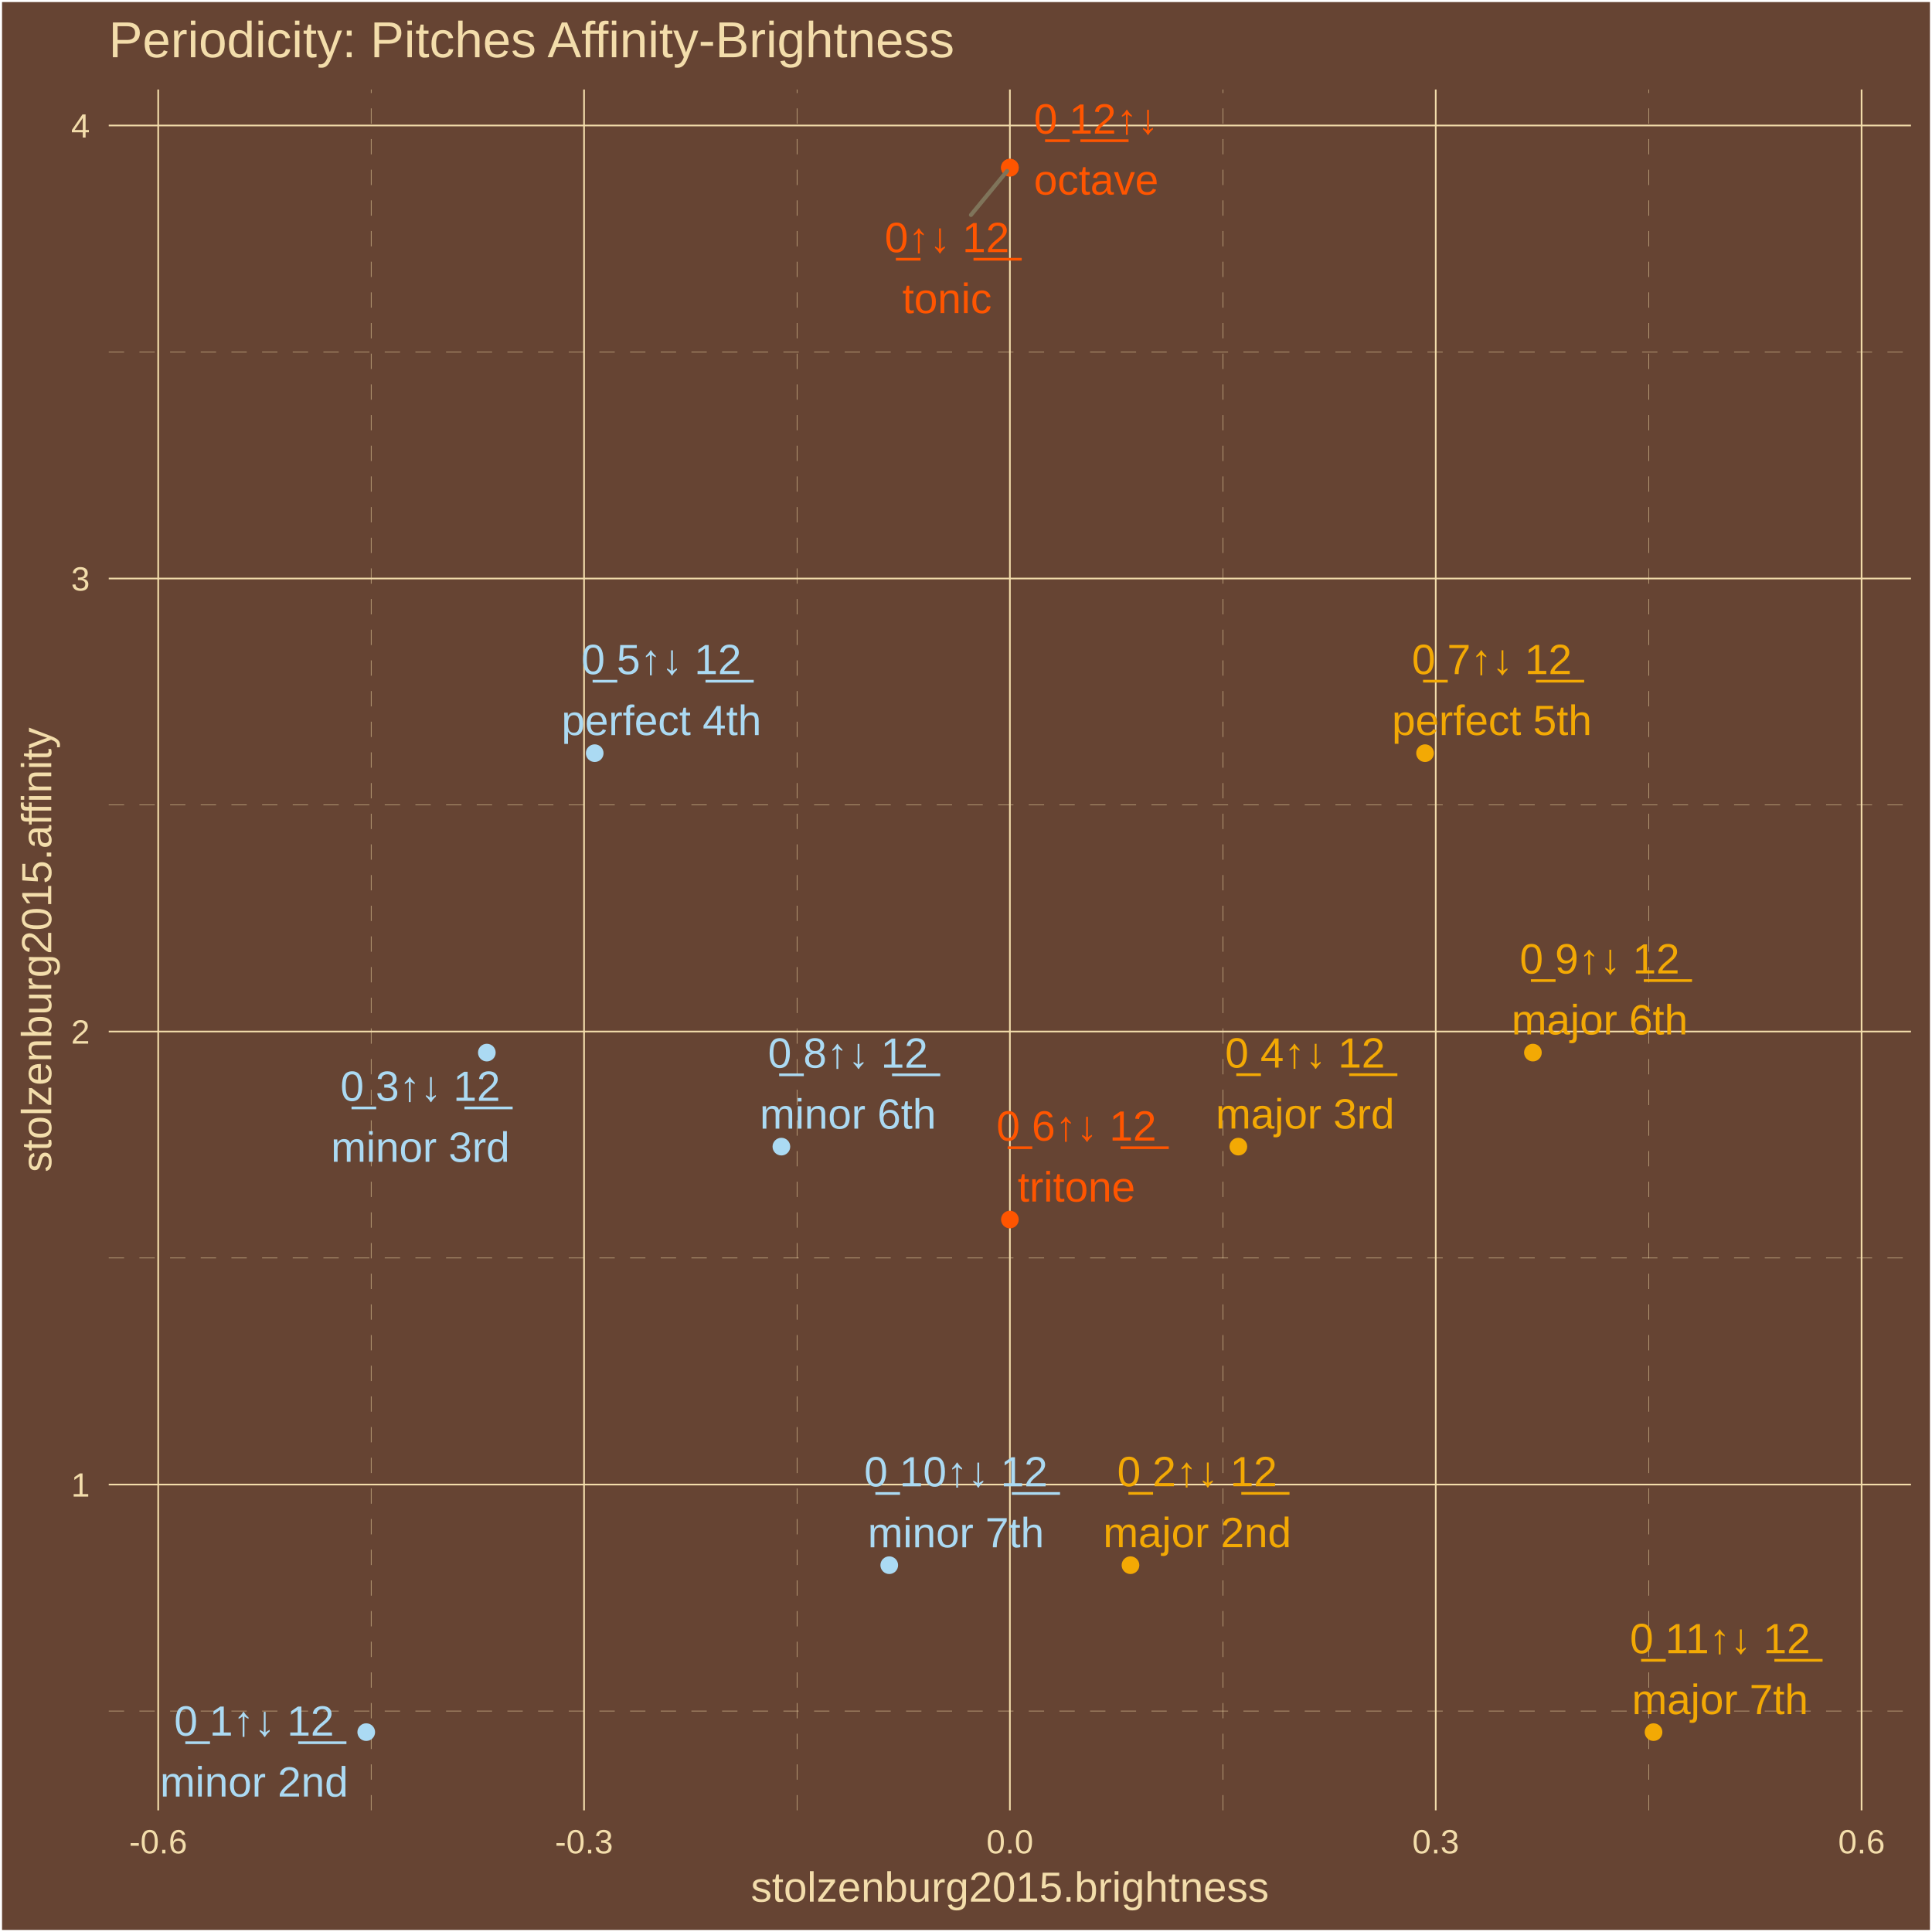
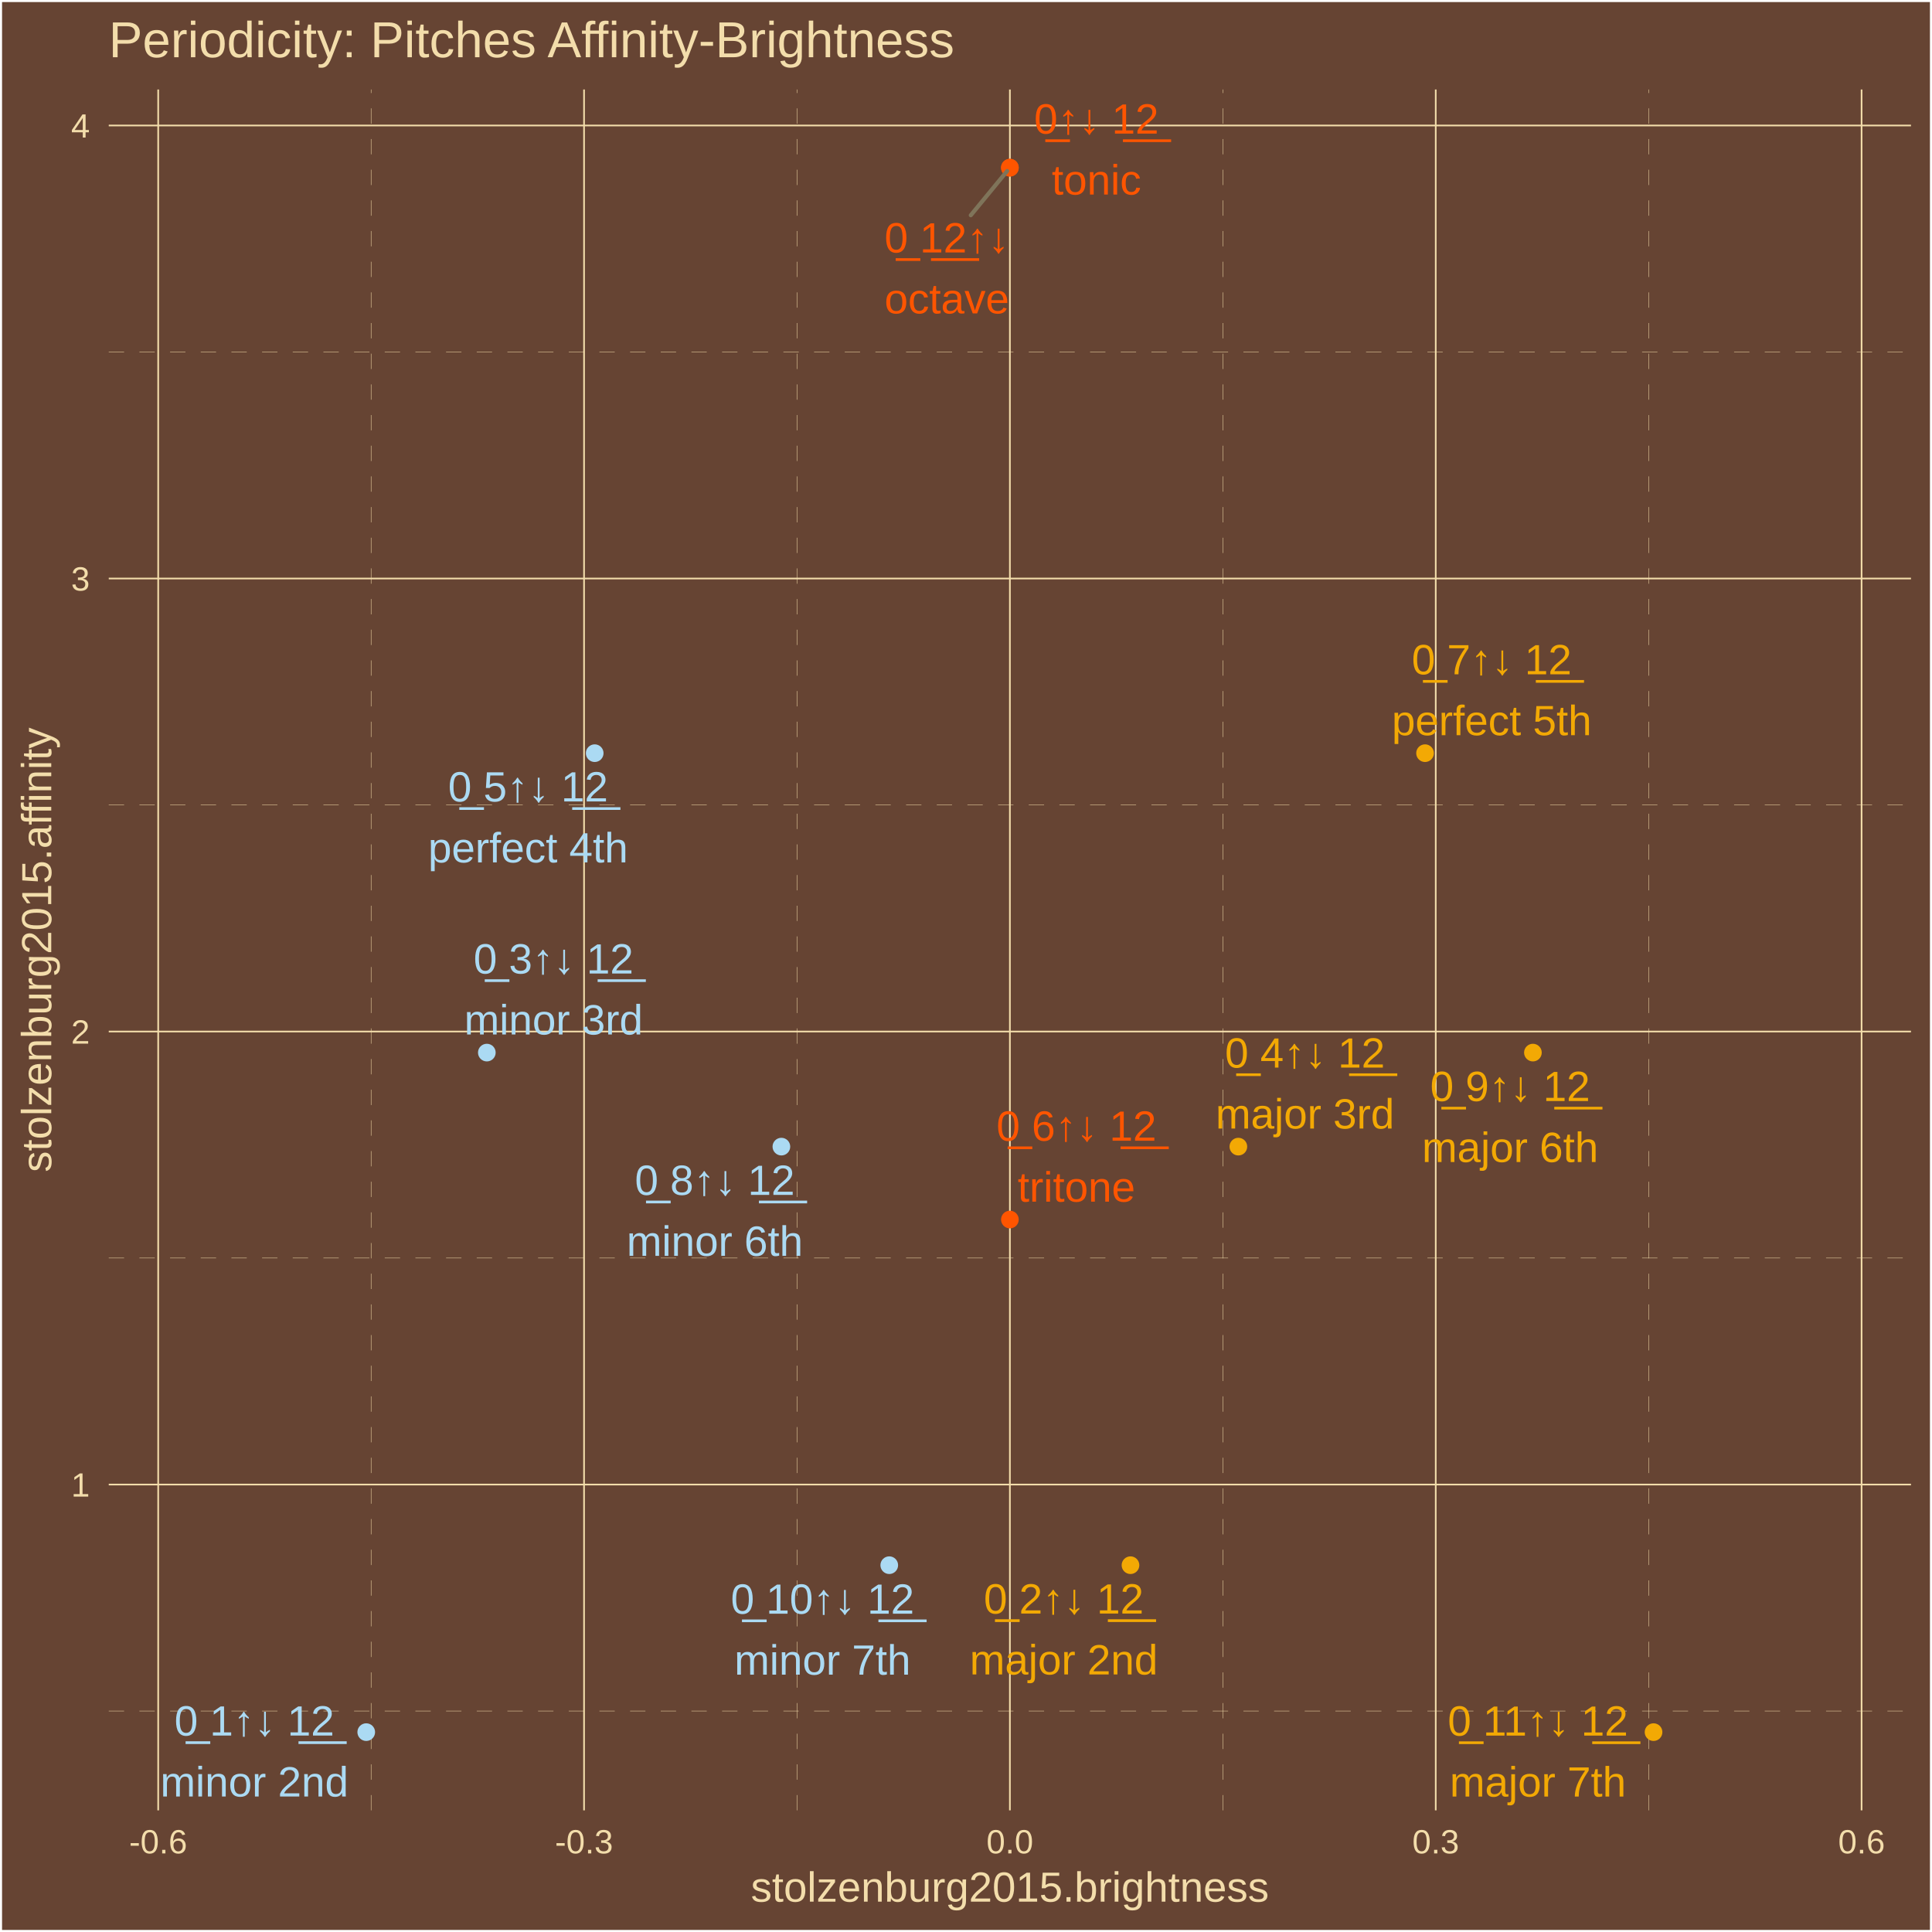
<svg xmlns="http://www.w3.org/2000/svg" class="svglite" width="504.00pt" height="504.00pt" viewBox="0 0 504.00 504.00">
  <defs>
    <style type="text/css">
    .svglite line, .svglite polyline, .svglite polygon, .svglite path, .svglite rect, .svglite circle {
      fill: none;
      stroke: #000000;
      stroke-linecap: round;
      stroke-linejoin: round;
      stroke-miterlimit: 10.00;
    }
    .svglite text {
      white-space: pre;
    }
  </style>
  </defs>
  <rect width="100%" height="100%" style="stroke: none; fill: #664433;" />
  <defs>
    <clipPath id="cpMC4wMHw1MDQuMDB8MC4wMHw1MDQuMDA=">
      <rect x="0.00" y="0.00" width="504.00" height="504.00" />
    </clipPath>
  </defs>
  <g clip-path="url(#cpMC4wMHw1MDQuMDB8MC4wMHw1MDQuMDA=)">
    <rect x="0.00" y="-0" width="504.00" height="504.00" style="stroke-width: 1.07; stroke: #FFFFFF; fill: #664433;" />
  </g>
  <defs>
    <clipPath id="cpMjguMzd8NDk4LjUyfDIzLjM0fDQ3Mi4yNw==">
      <rect x="28.37" y="23.34" width="470.15" height="448.93" />
    </clipPath>
  </defs>
  <g clip-path="url(#cpMjguMzd8NDk4LjUyfDIzLjM0fDQ3Mi4yNw==)">
    <rect x="28.37" y="23.34" width="470.15" height="448.93" style="stroke-width: 1.07; stroke: none; fill: #664433;" />
    <polyline points="28.37,446.36 498.52,446.36 " style="stroke-width: 0.11; stroke: #F3DDAB; stroke-dasharray: 4.00,4.00; stroke-linecap: butt;" />
    <polyline points="28.37,328.18 498.52,328.18 " style="stroke-width: 0.11; stroke: #F3DDAB; stroke-dasharray: 4.00,4.00; stroke-linecap: butt;" />
    <polyline points="28.37,210.00 498.52,210.00 " style="stroke-width: 0.11; stroke: #F3DDAB; stroke-dasharray: 4.00,4.00; stroke-linecap: butt;" />
    <polyline points="28.37,91.83 498.52,91.83 " style="stroke-width: 0.11; stroke: #F3DDAB; stroke-dasharray: 4.00,4.00; stroke-linecap: butt;" />
    <polyline points="96.81,472.27 96.81,23.34 " style="stroke-width: 0.11; stroke: #F3DDAB; stroke-dasharray: 4.00,4.00; stroke-linecap: butt;" />
    <polyline points="207.90,472.27 207.90,23.34 " style="stroke-width: 0.11; stroke: #F3DDAB; stroke-dasharray: 4.00,4.00; stroke-linecap: butt;" />
    <polyline points="318.99,472.27 318.99,23.34 " style="stroke-width: 0.11; stroke: #F3DDAB; stroke-dasharray: 4.00,4.00; stroke-linecap: butt;" />
    <polyline points="430.08,472.27 430.08,23.34 " style="stroke-width: 0.11; stroke: #F3DDAB; stroke-dasharray: 4.00,4.00; stroke-linecap: butt;" />
    <polyline points="28.37,387.27 498.52,387.27 " style="stroke-width: 0.43; stroke: #F3DDAB; stroke-linecap: butt;" />
    <polyline points="28.37,269.09 498.52,269.09 " style="stroke-width: 0.43; stroke: #F3DDAB; stroke-linecap: butt;" />
    <polyline points="28.37,150.92 498.52,150.92 " style="stroke-width: 0.43; stroke: #F3DDAB; stroke-linecap: butt;" />
    <polyline points="28.37,32.74 498.52,32.74 " style="stroke-width: 0.43; stroke: #F3DDAB; stroke-linecap: butt;" />
    <polyline points="41.27,472.27 41.27,23.34 " style="stroke-width: 0.43; stroke: #F3DDAB; stroke-linecap: butt;" />
    <polyline points="152.36,472.27 152.36,23.34 " style="stroke-width: 0.43; stroke: #F3DDAB; stroke-linecap: butt;" />
    <polyline points="263.45,472.27 263.45,23.34 " style="stroke-width: 0.43; stroke: #F3DDAB; stroke-linecap: butt;" />
    <polyline points="374.54,472.27 374.54,23.34 " style="stroke-width: 0.43; stroke: #F3DDAB; stroke-linecap: butt;" />
    <polyline points="485.63,472.27 485.63,23.34 " style="stroke-width: 0.43; stroke: #F3DDAB; stroke-linecap: butt;" />
    <circle cx="263.45" cy="43.74" r="1.95" style="stroke-width: 0.71; stroke: #FF5500; fill: #FF5500;" />
    <circle cx="95.54" cy="451.86" r="1.95" style="stroke-width: 0.71; stroke: #ABDAF3; fill: #ABDAF3;" />
    <circle cx="294.91" cy="408.31" r="1.95" style="stroke-width: 0.71; stroke: #F3A904; fill: #F3A904;" />
    <circle cx="127.00" cy="274.59" r="1.95" style="stroke-width: 0.71; stroke: #ABDAF3; fill: #ABDAF3;" />
    <circle cx="323.05" cy="299.12" r="1.95" style="stroke-width: 0.71; stroke: #F3A904; fill: #F3A904;" />
    <circle cx="155.14" cy="196.48" r="1.95" style="stroke-width: 0.71; stroke: #ABDAF3; fill: #ABDAF3;" />
    <circle cx="263.45" cy="318.14" r="1.95" style="stroke-width: 0.71; stroke: #FF5500; fill: #FF5500;" />
    <circle cx="371.75" cy="196.48" r="1.95" style="stroke-width: 0.71; stroke: #F3A904; fill: #F3A904;" />
    <circle cx="203.84" cy="299.12" r="1.95" style="stroke-width: 0.71; stroke: #ABDAF3; fill: #ABDAF3;" />
    <circle cx="399.89" cy="274.59" r="1.95" style="stroke-width: 0.71; stroke: #F3A904; fill: #F3A904;" />
    <circle cx="231.98" cy="408.31" r="1.95" style="stroke-width: 0.71; stroke: #ABDAF3; fill: #ABDAF3;" />
    <circle cx="431.36" cy="451.86" r="1.95" style="stroke-width: 0.71; stroke: #F3A904; fill: #F3A904;" />
    <circle cx="263.45" cy="43.74" r="1.95" style="stroke-width: 0.71; stroke: #FF5500; fill: #FF5500;" />
-     <line x1="253.30" y1="56.07" x2="262.73" y2="44.61" style="stroke-width: 1.07; stroke: #7F745A;" />
-     <text x="247.05" y="65.78" text-anchor="middle" style="font-size: 11.04px;fill: #FF5500; font-family: &quot;Arial&quot;;" textLength="35.45px" lengthAdjust="spacingAndGlyphs">0̲↑↓ 1̲2̲</text>
-     <text x="247.05" y="81.68" text-anchor="middle" style="font-size: 11.04px;fill: #FF5500; font-family: &quot;Arial&quot;;" textLength="23.30px" lengthAdjust="spacingAndGlyphs">tonic</text>
-     <text x="66.29" y="452.77" text-anchor="middle" style="font-size: 11.04px;fill: #ABDAF3; font-family: &quot;Arial&quot;;" textLength="44.65px" lengthAdjust="spacingAndGlyphs">0̲ 1↑↓ 1̲2̲</text>
-     <text x="66.29" y="468.67" text-anchor="middle" style="font-size: 11.04px;fill: #ABDAF3; font-family: &quot;Arial&quot;;" textLength="49.05px" lengthAdjust="spacingAndGlyphs">minor 2nd</text>
-     <text x="312.31" y="387.72" text-anchor="middle" style="font-size: 11.04px;fill: #F3A904; font-family: &quot;Arial&quot;;" textLength="44.65px" lengthAdjust="spacingAndGlyphs">0̲ 2↑↓ 1̲2̲</text>
-     <text x="312.31" y="403.62" text-anchor="middle" style="font-size: 11.04px;fill: #F3A904; font-family: &quot;Arial&quot;;" textLength="49.05px" lengthAdjust="spacingAndGlyphs">major 2nd</text>
-     <text x="109.65" y="287.18" text-anchor="middle" style="font-size: 11.04px;fill: #ABDAF3; font-family: &quot;Arial&quot;;" textLength="44.65px" lengthAdjust="spacingAndGlyphs">0̲ 3↑↓ 1̲2̲</text>
-     <text x="109.65" y="303.08" text-anchor="middle" style="font-size: 11.04px;fill: #ABDAF3; font-family: &quot;Arial&quot;;" textLength="46.58px" lengthAdjust="spacingAndGlyphs">minor 3rd</text>
-     <text x="340.45" y="278.50" text-anchor="middle" style="font-size: 11.04px;fill: #F3A904; font-family: &quot;Arial&quot;;" textLength="44.65px" lengthAdjust="spacingAndGlyphs">0̲ 4↑↓ 1̲2̲</text>
-     <text x="340.45" y="294.40" text-anchor="middle" style="font-size: 11.04px;fill: #F3A904; font-family: &quot;Arial&quot;;" textLength="46.58px" lengthAdjust="spacingAndGlyphs">major 3rd</text>
-     <text x="172.54" y="175.86" text-anchor="middle" style="font-size: 11.04px;fill: #ABDAF3; font-family: &quot;Arial&quot;;" textLength="44.65px" lengthAdjust="spacingAndGlyphs">0̲ 5↑↓ 1̲2̲</text>
-     <text x="172.54" y="191.76" text-anchor="middle" style="font-size: 11.04px;fill: #ABDAF3; font-family: &quot;Arial&quot;;" textLength="52.13px" lengthAdjust="spacingAndGlyphs">perfect 4th</text>
-     <text x="280.81" y="297.55" text-anchor="middle" style="font-size: 11.04px;fill: #FF5500; font-family: &quot;Arial&quot;;" textLength="44.65px" lengthAdjust="spacingAndGlyphs">0̲ 6↑↓ 1̲2̲</text>
-     <text x="280.81" y="313.45" text-anchor="middle" style="font-size: 11.04px;fill: #FF5500; font-family: &quot;Arial&quot;;" textLength="30.66px" lengthAdjust="spacingAndGlyphs">tritone</text>
-     <text x="389.18" y="175.84" text-anchor="middle" style="font-size: 11.04px;fill: #F3A904; font-family: &quot;Arial&quot;;" textLength="44.65px" lengthAdjust="spacingAndGlyphs">0̲ 7↑↓ 1̲2̲</text>
-     <text x="389.18" y="191.74" text-anchor="middle" style="font-size: 11.04px;fill: #F3A904; font-family: &quot;Arial&quot;;" textLength="52.13px" lengthAdjust="spacingAndGlyphs">perfect 5th</text>
-     <text x="221.20" y="278.53" text-anchor="middle" style="font-size: 11.04px;fill: #ABDAF3; font-family: &quot;Arial&quot;;" textLength="44.65px" lengthAdjust="spacingAndGlyphs">0̲ 8↑↓ 1̲2̲</text>
-     <text x="221.20" y="294.43" text-anchor="middle" style="font-size: 11.04px;fill: #ABDAF3; font-family: &quot;Arial&quot;;" textLength="45.98px" lengthAdjust="spacingAndGlyphs">minor 6th</text>
-     <text x="417.31" y="253.95" text-anchor="middle" style="font-size: 11.04px;fill: #F3A904; font-family: &quot;Arial&quot;;" textLength="44.65px" lengthAdjust="spacingAndGlyphs">0̲ 9↑↓ 1̲2̲</text>
-     <text x="417.31" y="269.85" text-anchor="middle" style="font-size: 11.04px;fill: #F3A904; font-family: &quot;Arial&quot;;" textLength="45.98px" lengthAdjust="spacingAndGlyphs">major 6th</text>
-     <text x="249.37" y="387.75" text-anchor="middle" style="font-size: 11.04px;fill: #ABDAF3; font-family: &quot;Arial&quot;;" textLength="50.79px" lengthAdjust="spacingAndGlyphs">0̲ 10↑↓ 1̲2̲</text>
-     <text x="249.37" y="403.65" text-anchor="middle" style="font-size: 11.04px;fill: #ABDAF3; font-family: &quot;Arial&quot;;" textLength="45.98px" lengthAdjust="spacingAndGlyphs">minor 7th</text>
-     <text x="448.71" y="431.27" text-anchor="middle" style="font-size: 11.04px;fill: #F3A904; font-family: &quot;Arial&quot;;" textLength="50.79px" lengthAdjust="spacingAndGlyphs">0̲ 11↑↓ 1̲2̲</text>
-     <text x="448.71" y="447.16" text-anchor="middle" style="font-size: 11.04px;fill: #F3A904; font-family: &quot;Arial&quot;;" textLength="45.98px" lengthAdjust="spacingAndGlyphs">major 7th</text>
-     <text x="285.97" y="34.85" text-anchor="middle" style="font-size: 11.04px;fill: #FF5500; font-family: &quot;Arial&quot;;" textLength="35.45px" lengthAdjust="spacingAndGlyphs">0̲ 1̲2̲↑↓</text>
-     <text x="285.97" y="50.75" text-anchor="middle" style="font-size: 11.04px;fill: #FF5500; font-family: &quot;Arial&quot;;" textLength="32.50px" lengthAdjust="spacingAndGlyphs">octave</text>
+     <line x1="253.25" y1="56.15" x2="262.74" y2="44.61" style="stroke-width: 1.07; stroke: #7F745A;" />
+     <text x="286.03" y="34.85" text-anchor="middle" style="font-size: 11.04px;fill: #FF5500; font-family: &quot;Arial&quot;;" textLength="35.45px" lengthAdjust="spacingAndGlyphs">0̲↑↓ 1̲2̲</text>
+     <text x="286.03" y="50.75" text-anchor="middle" style="font-size: 11.04px;fill: #FF5500; font-family: &quot;Arial&quot;;" textLength="23.30px" lengthAdjust="spacingAndGlyphs">tonic</text>
+     <text x="66.36" y="452.75" text-anchor="middle" style="font-size: 11.04px;fill: #ABDAF3; font-family: &quot;Arial&quot;;" textLength="44.65px" lengthAdjust="spacingAndGlyphs">0̲ 1↑↓ 1̲2̲</text>
+     <text x="66.36" y="468.65" text-anchor="middle" style="font-size: 11.04px;fill: #ABDAF3; font-family: &quot;Arial&quot;;" textLength="49.05px" lengthAdjust="spacingAndGlyphs">minor 2nd</text>
+     <text x="277.50" y="420.92" text-anchor="middle" style="font-size: 11.04px;fill: #F3A904; font-family: &quot;Arial&quot;;" textLength="44.65px" lengthAdjust="spacingAndGlyphs">0̲ 2↑↓ 1̲2̲</text>
+     <text x="277.50" y="436.81" text-anchor="middle" style="font-size: 11.04px;fill: #F3A904; font-family: &quot;Arial&quot;;" textLength="49.05px" lengthAdjust="spacingAndGlyphs">major 2nd</text>
+     <text x="144.40" y="253.96" text-anchor="middle" style="font-size: 11.04px;fill: #ABDAF3; font-family: &quot;Arial&quot;;" textLength="44.65px" lengthAdjust="spacingAndGlyphs">0̲ 3↑↓ 1̲2̲</text>
+     <text x="144.40" y="269.86" text-anchor="middle" style="font-size: 11.04px;fill: #ABDAF3; font-family: &quot;Arial&quot;;" textLength="46.58px" lengthAdjust="spacingAndGlyphs">minor 3rd</text>
+     <text x="340.42" y="278.51" text-anchor="middle" style="font-size: 11.04px;fill: #F3A904; font-family: &quot;Arial&quot;;" textLength="44.65px" lengthAdjust="spacingAndGlyphs">0̲ 4↑↓ 1̲2̲</text>
+     <text x="340.42" y="294.40" text-anchor="middle" style="font-size: 11.04px;fill: #F3A904; font-family: &quot;Arial&quot;;" textLength="46.58px" lengthAdjust="spacingAndGlyphs">major 3rd</text>
+     <text x="137.76" y="209.08" text-anchor="middle" style="font-size: 11.04px;fill: #ABDAF3; font-family: &quot;Arial&quot;;" textLength="44.65px" lengthAdjust="spacingAndGlyphs">0̲ 5↑↓ 1̲2̲</text>
+     <text x="137.76" y="224.98" text-anchor="middle" style="font-size: 11.04px;fill: #ABDAF3; font-family: &quot;Arial&quot;;" textLength="52.13px" lengthAdjust="spacingAndGlyphs">perfect 4th</text>
+     <text x="280.81" y="297.58" text-anchor="middle" style="font-size: 11.04px;fill: #FF5500; font-family: &quot;Arial&quot;;" textLength="44.65px" lengthAdjust="spacingAndGlyphs">0̲ 6↑↓ 1̲2̲</text>
+     <text x="280.81" y="313.48" text-anchor="middle" style="font-size: 11.04px;fill: #FF5500; font-family: &quot;Arial&quot;;" textLength="30.66px" lengthAdjust="spacingAndGlyphs">tritone</text>
+     <text x="389.14" y="175.90" text-anchor="middle" style="font-size: 11.04px;fill: #F3A904; font-family: &quot;Arial&quot;;" textLength="44.65px" lengthAdjust="spacingAndGlyphs">0̲ 7↑↓ 1̲2̲</text>
+     <text x="389.14" y="191.79" text-anchor="middle" style="font-size: 11.04px;fill: #F3A904; font-family: &quot;Arial&quot;;" textLength="52.13px" lengthAdjust="spacingAndGlyphs">perfect 5th</text>
+     <text x="186.47" y="311.71" text-anchor="middle" style="font-size: 11.04px;fill: #ABDAF3; font-family: &quot;Arial&quot;;" textLength="44.65px" lengthAdjust="spacingAndGlyphs">0̲ 8↑↓ 1̲2̲</text>
+     <text x="186.47" y="327.61" text-anchor="middle" style="font-size: 11.04px;fill: #ABDAF3; font-family: &quot;Arial&quot;;" textLength="45.98px" lengthAdjust="spacingAndGlyphs">minor 6th</text>
+     <text x="393.95" y="287.23" text-anchor="middle" style="font-size: 11.04px;fill: #F3A904; font-family: &quot;Arial&quot;;" textLength="44.65px" lengthAdjust="spacingAndGlyphs">0̲ 9↑↓ 1̲2̲</text>
+     <text x="393.95" y="303.13" text-anchor="middle" style="font-size: 11.04px;fill: #F3A904; font-family: &quot;Arial&quot;;" textLength="45.98px" lengthAdjust="spacingAndGlyphs">major 6th</text>
+     <text x="214.57" y="420.97" text-anchor="middle" style="font-size: 11.04px;fill: #ABDAF3; font-family: &quot;Arial&quot;;" textLength="50.79px" lengthAdjust="spacingAndGlyphs">0̲ 10↑↓ 1̲2̲</text>
+     <text x="214.57" y="436.87" text-anchor="middle" style="font-size: 11.04px;fill: #ABDAF3; font-family: &quot;Arial&quot;;" textLength="45.98px" lengthAdjust="spacingAndGlyphs">minor 7th</text>
+     <text x="401.19" y="452.77" text-anchor="middle" style="font-size: 11.04px;fill: #F3A904; font-family: &quot;Arial&quot;;" textLength="50.79px" lengthAdjust="spacingAndGlyphs">0̲ 11↑↓ 1̲2̲</text>
+     <text x="401.19" y="468.67" text-anchor="middle" style="font-size: 11.04px;fill: #F3A904; font-family: &quot;Arial&quot;;" textLength="45.98px" lengthAdjust="spacingAndGlyphs">major 7th</text>
+     <text x="247.00" y="65.86" text-anchor="middle" style="font-size: 11.04px;fill: #FF5500; font-family: &quot;Arial&quot;;" textLength="35.45px" lengthAdjust="spacingAndGlyphs">0̲ 1̲2̲↑↓</text>
+     <text x="247.00" y="81.76" text-anchor="middle" style="font-size: 11.04px;fill: #FF5500; font-family: &quot;Arial&quot;;" textLength="32.50px" lengthAdjust="spacingAndGlyphs">octave</text>
  </g>
  <g clip-path="url(#cpMC4wMHw1MDQuMDB8MC4wMHw1MDQuMDA=)">
    <text x="23.44" y="390.42" text-anchor="end" style="font-size: 8.80px;fill: #F3DDAB; font-family: &quot;Arial&quot;;" textLength="4.90px" lengthAdjust="spacingAndGlyphs">1</text>
    <text x="23.44" y="272.25" text-anchor="end" style="font-size: 8.80px;fill: #F3DDAB; font-family: &quot;Arial&quot;;" textLength="4.90px" lengthAdjust="spacingAndGlyphs">2</text>
    <text x="23.44" y="154.07" text-anchor="end" style="font-size: 8.80px;fill: #F3DDAB; font-family: &quot;Arial&quot;;" textLength="4.90px" lengthAdjust="spacingAndGlyphs">3</text>
    <text x="23.44" y="35.89" text-anchor="end" style="font-size: 8.80px;fill: #F3DDAB; font-family: &quot;Arial&quot;;" textLength="4.90px" lengthAdjust="spacingAndGlyphs">4</text>
    <text x="41.27" y="483.50" text-anchor="middle" style="font-size: 8.80px;fill: #F3DDAB; font-family: &quot;Arial&quot;;" textLength="15.16px" lengthAdjust="spacingAndGlyphs">-0.6</text>
    <text x="152.36" y="483.50" text-anchor="middle" style="font-size: 8.80px;fill: #F3DDAB; font-family: &quot;Arial&quot;;" textLength="15.16px" lengthAdjust="spacingAndGlyphs">-0.3</text>
    <text x="263.45" y="483.50" text-anchor="middle" style="font-size: 8.80px;fill: #F3DDAB; font-family: &quot;Arial&quot;;" textLength="12.23px" lengthAdjust="spacingAndGlyphs">0.0</text>
    <text x="374.54" y="483.50" text-anchor="middle" style="font-size: 8.80px;fill: #F3DDAB; font-family: &quot;Arial&quot;;" textLength="12.23px" lengthAdjust="spacingAndGlyphs">0.3</text>
    <text x="485.63" y="483.50" text-anchor="middle" style="font-size: 8.80px;fill: #F3DDAB; font-family: &quot;Arial&quot;;" textLength="12.23px" lengthAdjust="spacingAndGlyphs">0.6</text>
    <text x="263.45" y="496.09" text-anchor="middle" style="font-size: 11.00px;fill: #F3DDAB; font-family: &quot;Arial&quot;;" textLength="135.17px" lengthAdjust="spacingAndGlyphs">stolzenburg2015.brightness</text>
    <text transform="translate(13.37,247.80) rotate(-90)" text-anchor="middle" style="font-size: 11.00px;fill: #F3DDAB; font-family: &quot;Arial&quot;;" textLength="116.19px" lengthAdjust="spacingAndGlyphs">stolzenburg2015.affinity</text>
    <text x="28.37" y="14.94" style="font-size: 13.20px;fill: #F3DDAB; font-family: &quot;Arial&quot;;" textLength="221.40px" lengthAdjust="spacingAndGlyphs">Periodicity: Pitches Affinity-Brightness</text>
  </g>
</svg>
